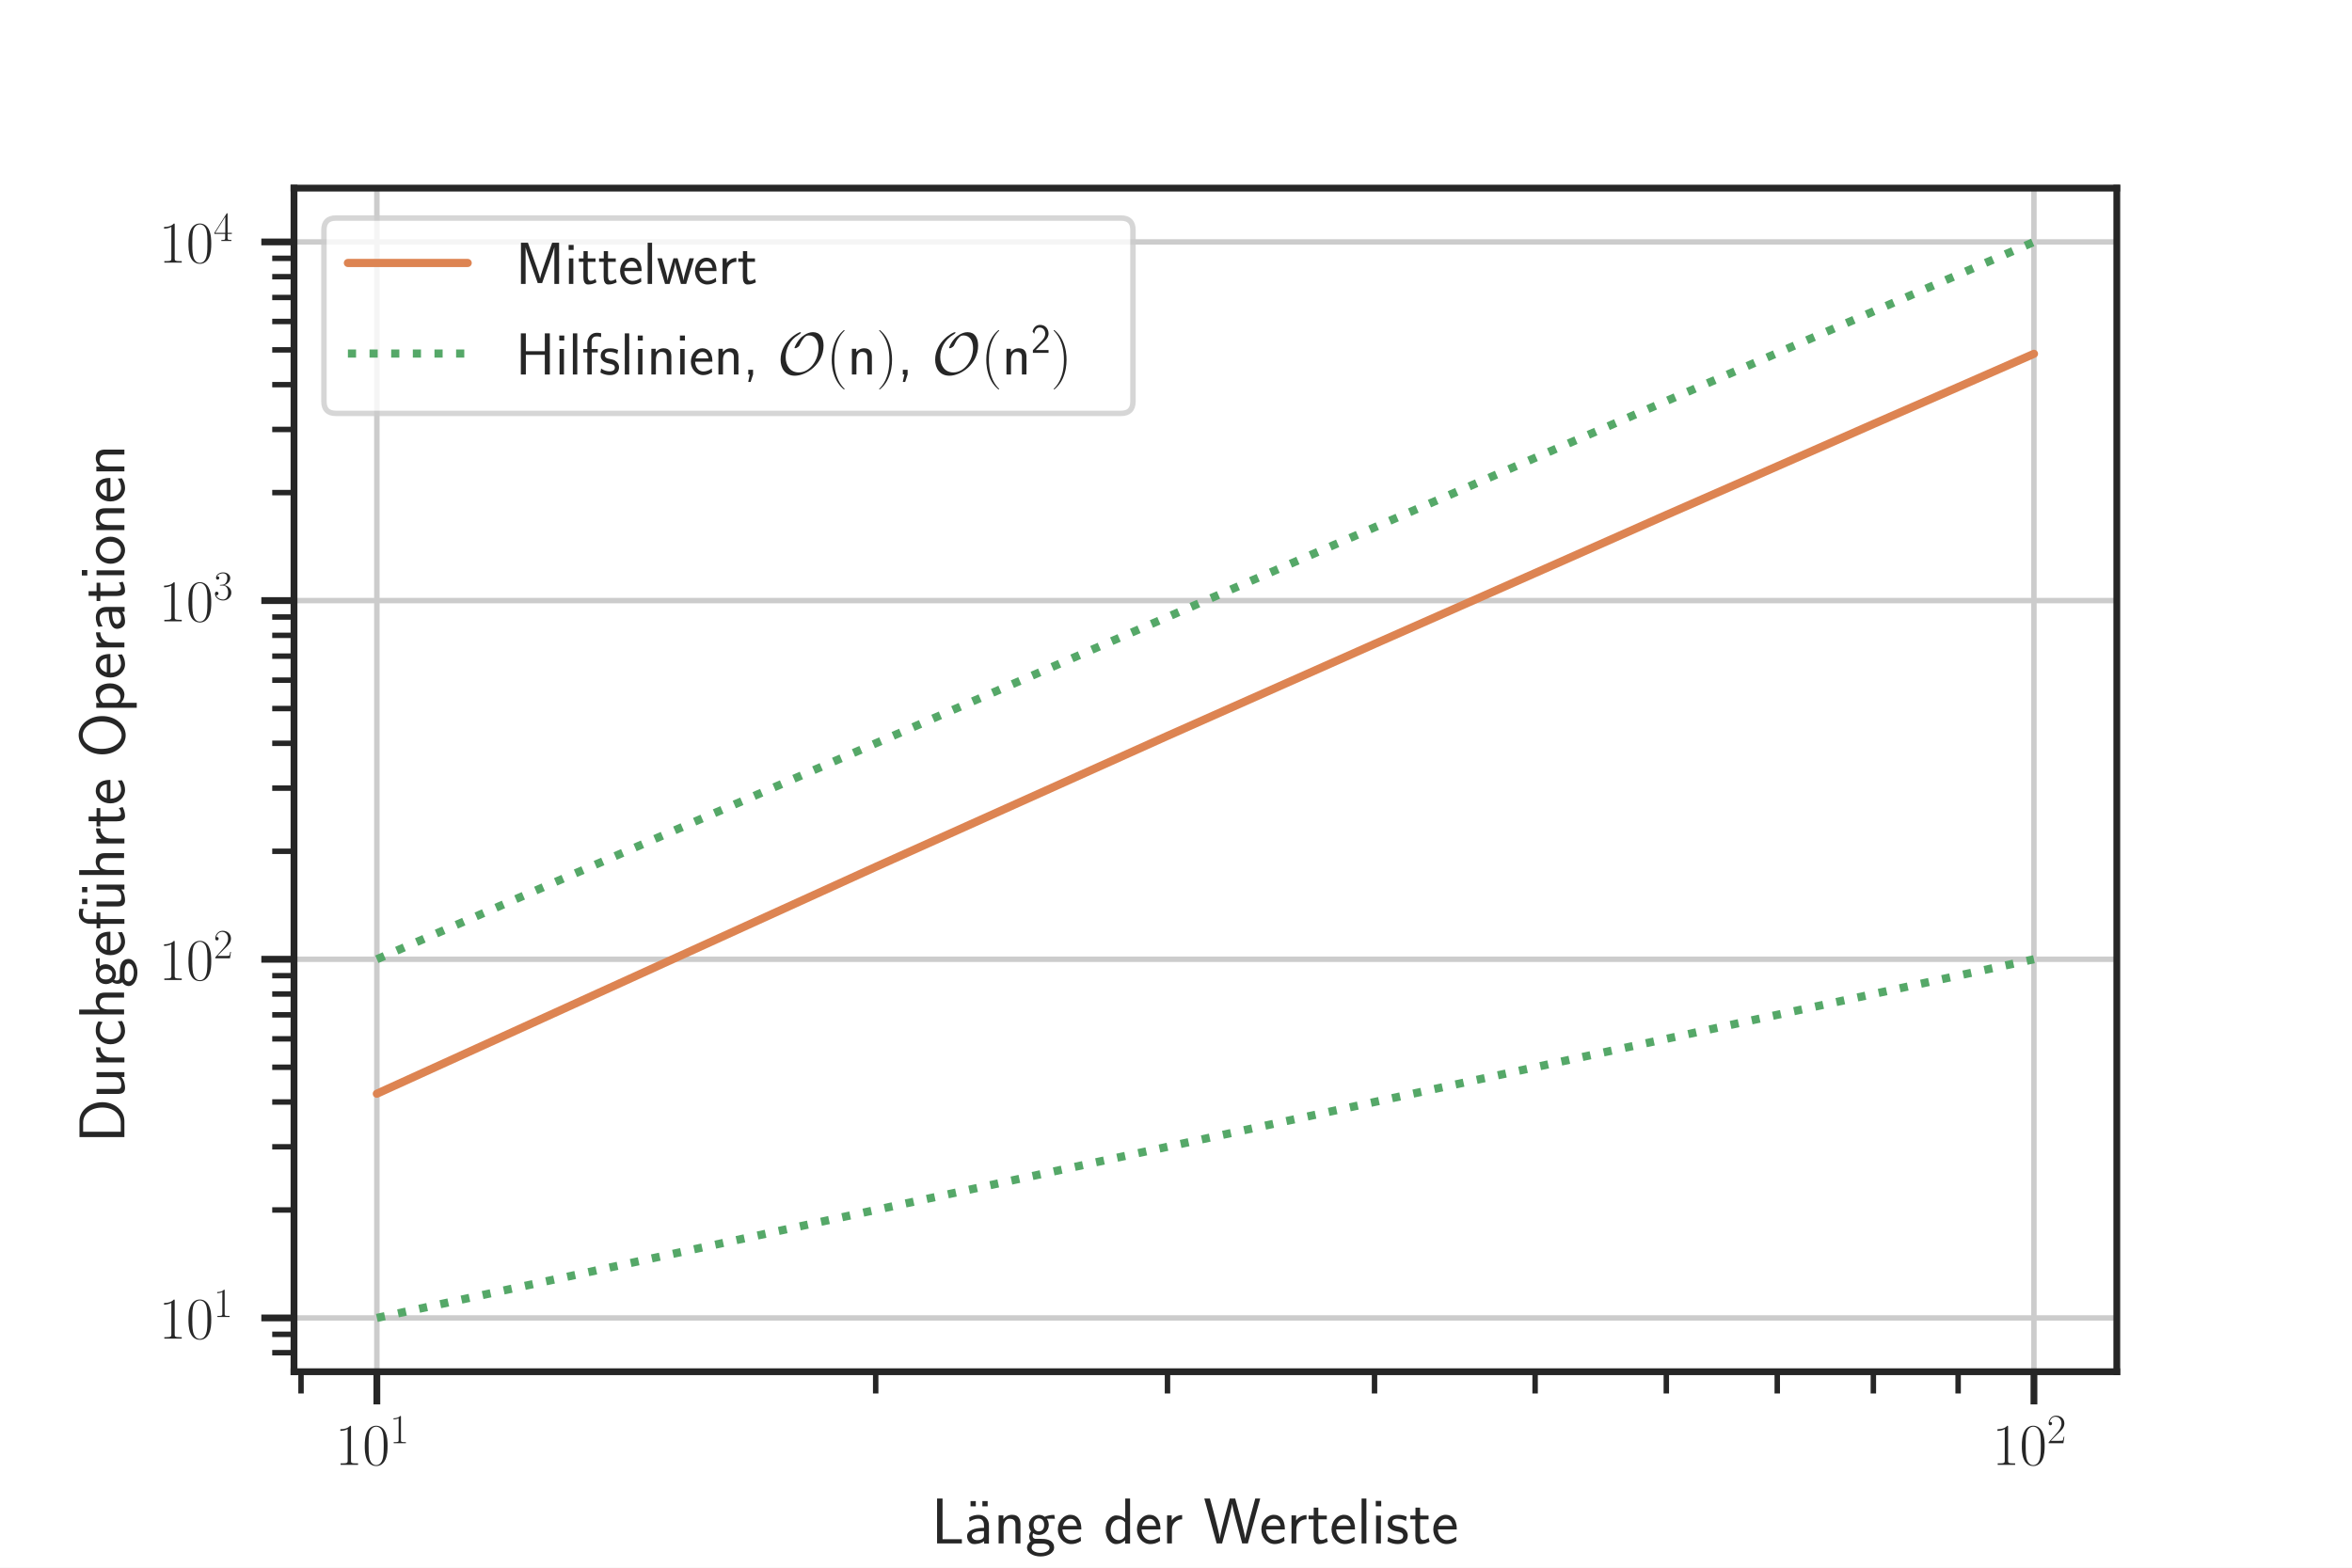
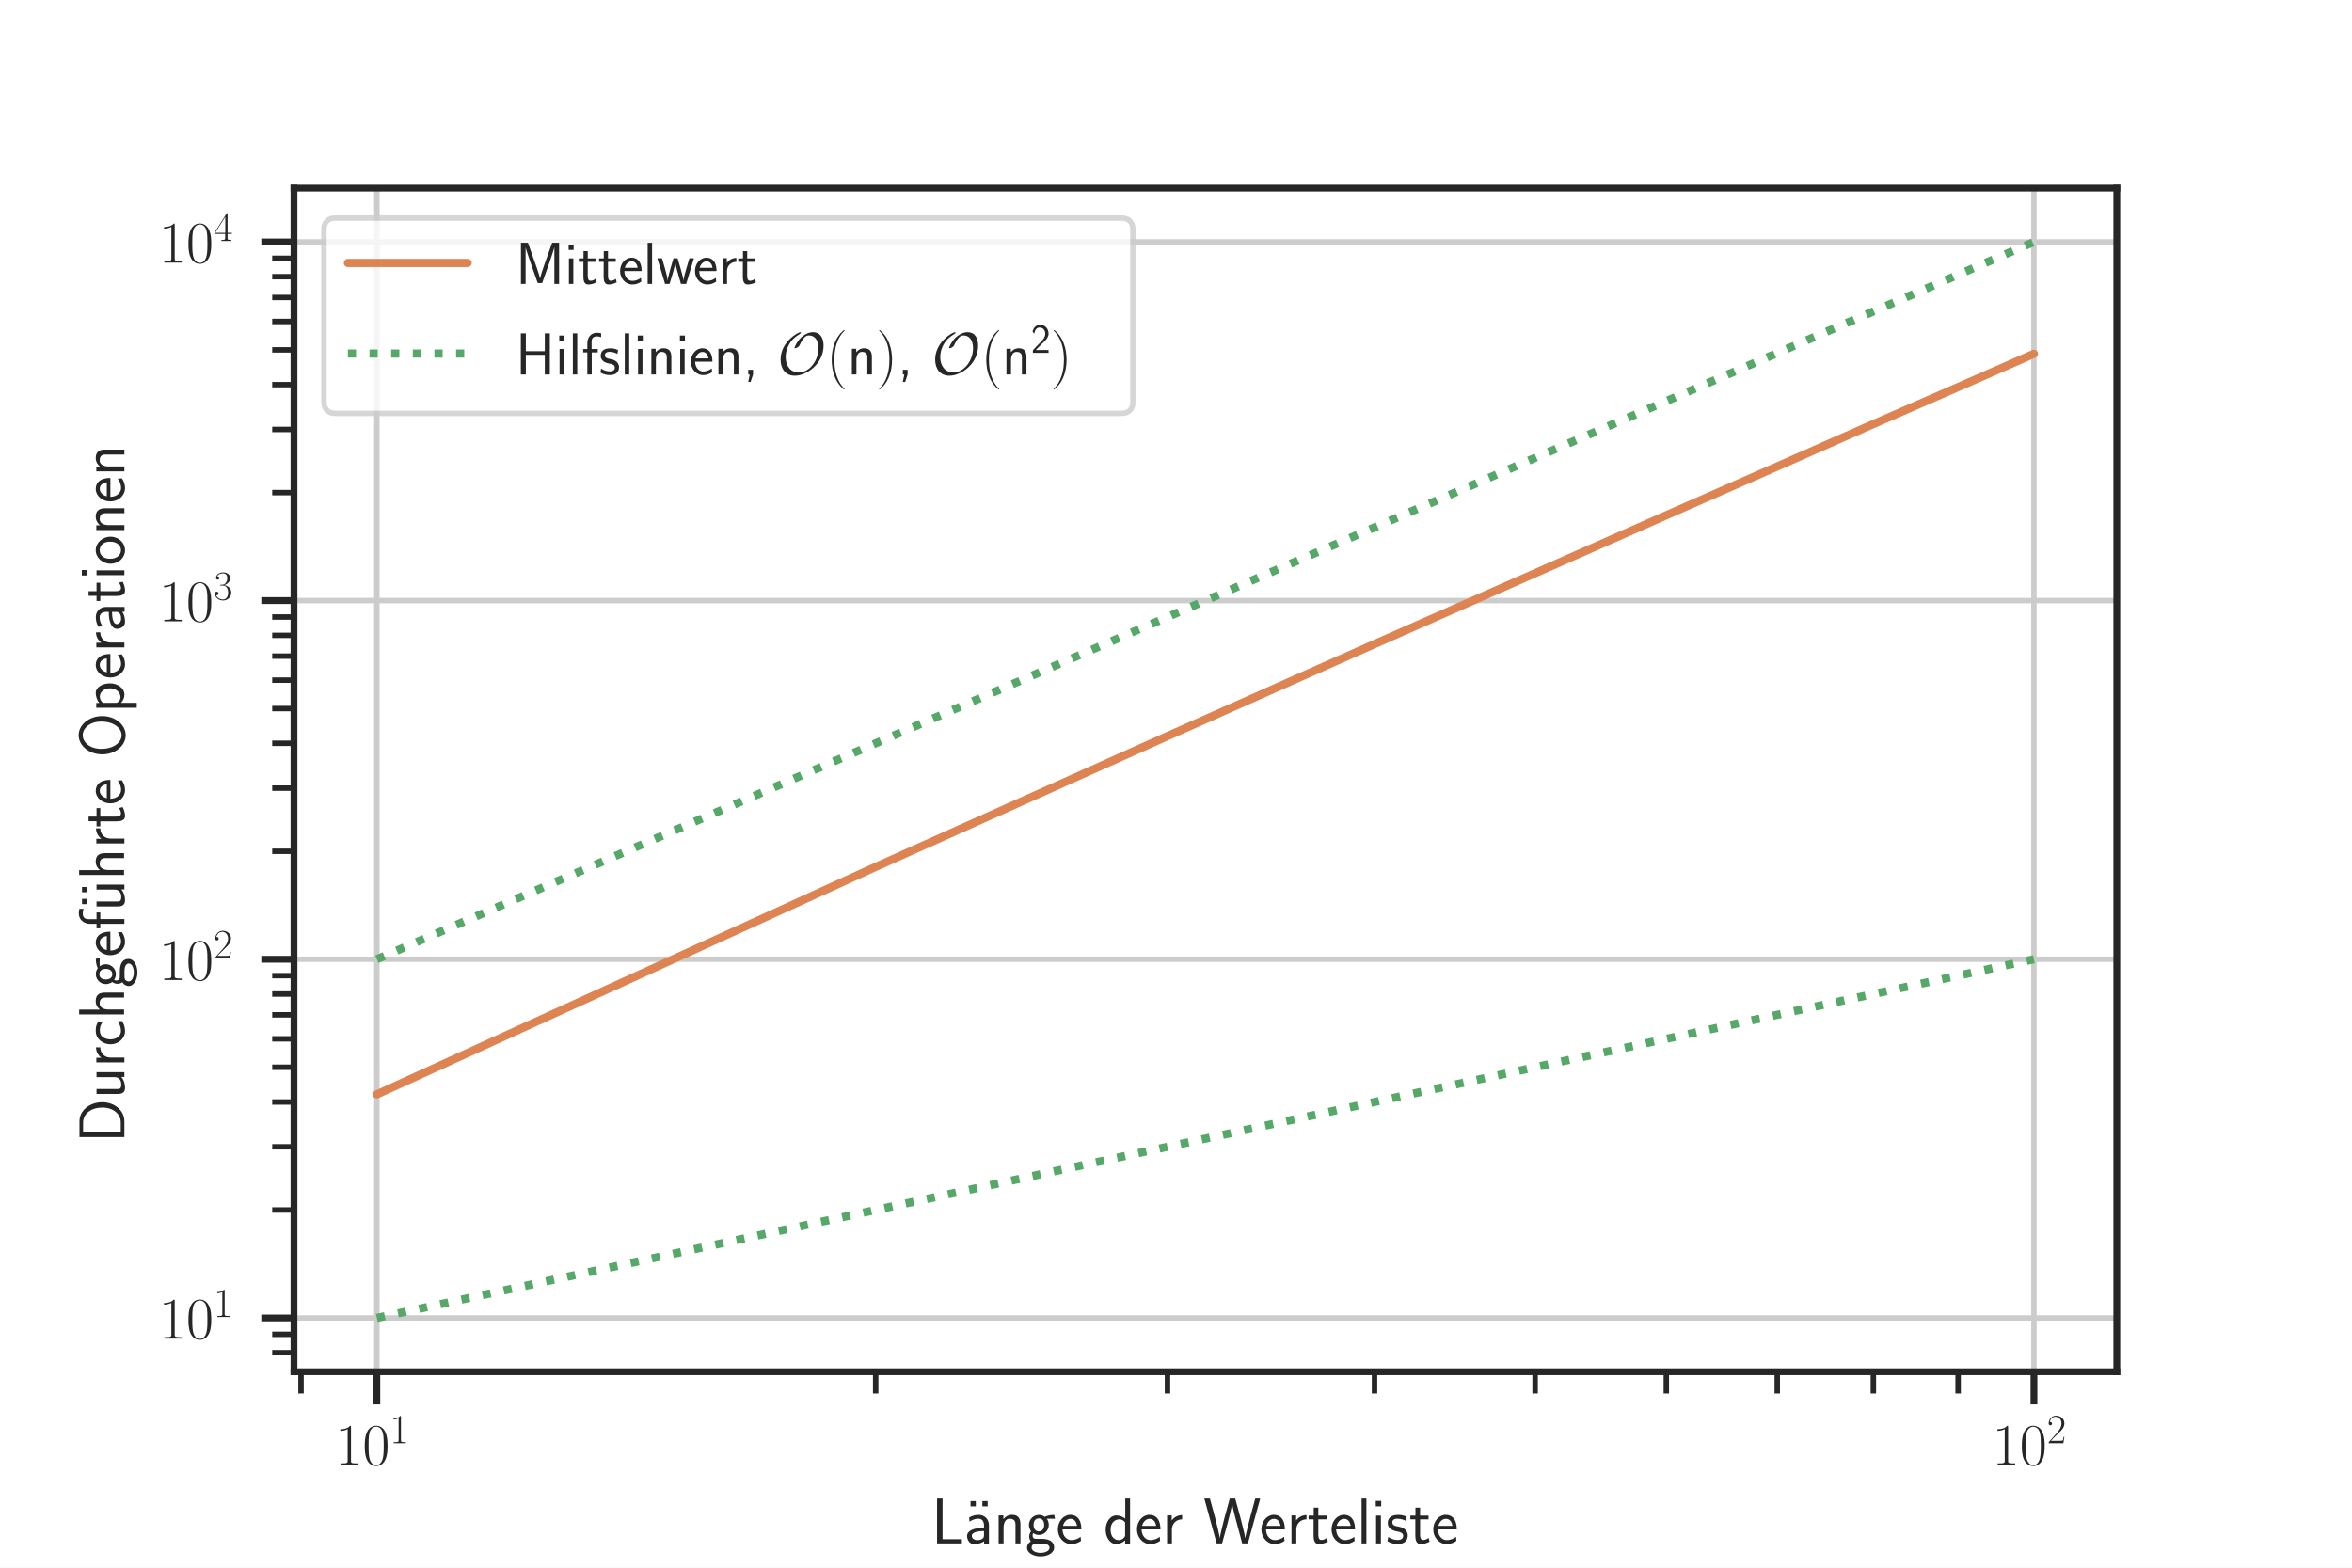
<svg xmlns="http://www.w3.org/2000/svg" xmlns:xlink="http://www.w3.org/1999/xlink" height="288pt" version="1.1" viewBox="0 0 432 288" width="432pt">
  <defs>
    <style type="text/css">*{stroke-linecap:butt;stroke-linejoin:round;}</style>
  </defs>
  <g id="figure_1">
    <g id="patch_1">
      <path d="M 0 288  L 432 288  L 432 0  L 0 0  z " style="fill:#ffffff;" />
    </g>
    <g id="axes_1">
      <g id="patch_2">
        <path d="M 54 252  L 388.8 252  L 388.8 34.56  L 54 34.56  z " style="fill:#ffffff;" />
      </g>
      <g id="matplotlib.axis_1">
        <g id="xtick_1">
          <g id="line2d_1">
-             <path clip-path="url(#p404656eab9)" d="M 69.218 252  L 69.218 34.56  " style="fill:none;stroke:#cccccc;stroke-linecap:round;" />
+             <path clip-path="url(#pcaba4e4095)" d="M 69.218 252  L 69.218 34.56  " style="fill:none;stroke:#cccccc;stroke-linecap:round;" />
          </g>
          <g id="line2d_2">
            <defs>
-               <path d="M 0 0  L 0 6  " id="me5c5879609" style="stroke:#262626;stroke-width:1.25;" />
-             </defs>
-             <g>
-               <use style="fill:#262626;stroke:#262626;stroke-width:1.25;" x="69.218" xlink:href="#me5c5879609" y="252" />
+               <path d="M 0 0  L 0 6  " id="m2d8536ed82" style="stroke:#262626;stroke-width:1.25;" />
+             </defs>
+             <g>
+               <use style="fill:#262626;stroke:#262626;stroke-width:1.25;" x="69.218" xlink:href="#m2d8536ed82" y="252" />
            </g>
          </g>
          <g id="text_1">
            <g style="fill:#262626;" transform="translate(61.55454 269.1103)scale(0.11 -0.11)">
              <defs>
                <path d="M 1702 4058  C 1702 4192 1696 4192 1606 4192  C 1357 3916 979 3827 621 3827  C 602 3827 570 3827 563 3808  C 557 3795 557 3782 557 3648  C 755 3648 1088 3686 1344 3839  L 1344 461  C 1344 236 1331 160 781 160  L 589 160  L 589 0  C 896 0 1216 0 1523 0  C 1830 0 2150 0 2458 0  L 2458 160  L 2266 160  C 1715 160 1702 230 1702 458  L 1702 4058  z " id="CMR17-31" transform="scale(0.015625)" />
                <path d="M 2688 2025  C 2688 2416 2682 3080 2413 3591  C 2176 4039 1798 4198 1466 4198  C 1158 4198 768 4058 525 3597  C 269 3118 243 2524 243 2025  C 243 1661 250 1106 448 619  C 723 -39 1216 -128 1466 -128  C 1760 -128 2208 -7 2470 600  C 2662 1042 2688 1559 2688 2025  z M 1466 -26  C 1056 -26 813 325 723 812  C 653 1188 653 1738 653 2096  C 653 2588 653 2997 736 3387  C 858 3929 1216 4096 1466 4096  C 1728 4096 2067 3923 2189 3400  C 2272 3036 2278 2607 2278 2096  C 2278 1680 2278 1169 2202 792  C 2067 95 1690 -26 1466 -26  z " id="CMR17-30" transform="scale(0.015625)" />
              </defs>
              <use transform="scale(0.996264)" xlink:href="#CMR17-31" />
              <use transform="translate(45.69048 0)scale(0.996264)" xlink:href="#CMR17-30" />
              <use transform="translate(91.38095 36.15364)scale(0.697382)" xlink:href="#CMR17-31" />
            </g>
          </g>
        </g>
        <g id="xtick_2">
          <g id="line2d_3">
-             <path clip-path="url(#p404656eab9)" d="M 373.582 252  L 373.582 34.56  " style="fill:none;stroke:#cccccc;stroke-linecap:round;" />
+             <path clip-path="url(#pcaba4e4095)" d="M 373.582 252  L 373.582 34.56  " style="fill:none;stroke:#cccccc;stroke-linecap:round;" />
          </g>
          <g id="line2d_4">
            <g>
-               <use style="fill:#262626;stroke:#262626;stroke-width:1.25;" x="373.582" xlink:href="#me5c5879609" y="252" />
+               <use style="fill:#262626;stroke:#262626;stroke-width:1.25;" x="373.582" xlink:href="#m2d8536ed82" y="252" />
            </g>
          </g>
          <g id="text_2">
            <g style="fill:#262626;" transform="translate(365.9182 269.1103)scale(0.11 -0.11)">
              <defs>
                <path d="M 2669 989  L 2554 989  C 2490 536 2438 459 2413 420  C 2381 369 1920 369 1830 369  L 602 369  C 832 619 1280 1072 1824 1597  C 2214 1967 2669 2402 2669 3035  C 2669 3790 2067 4224 1395 4224  C 691 4224 262 3604 262 3030  C 262 2780 448 2748 525 2748  C 589 2748 781 2787 781 3010  C 781 3207 614 3264 525 3264  C 486 3264 448 3258 422 3245  C 544 3790 915 4058 1306 4058  C 1862 4058 2227 3617 2227 3035  C 2227 2479 1901 2000 1536 1584  L 262 146  L 262 0  L 2515 0  L 2669 989  z " id="CMR17-32" transform="scale(0.015625)" />
              </defs>
              <use transform="scale(0.996264)" xlink:href="#CMR17-31" />
              <use transform="translate(45.69048 0)scale(0.996264)" xlink:href="#CMR17-30" />
              <use transform="translate(91.38095 36.15364)scale(0.697382)" xlink:href="#CMR17-32" />
            </g>
          </g>
        </g>
        <g id="xtick_3">
          <g id="line2d_5">
            <defs>
-               <path d="M 0 0  L 0 4  " id="mc3eb2dee3b" style="stroke:#262626;" />
-             </defs>
-             <g>
-               <use style="fill:#262626;stroke:#262626;" x="55.291" xlink:href="#mc3eb2dee3b" y="252" />
+               <path d="M 0 0  L 0 4  " id="me2f68162c4" style="stroke:#262626;" />
+             </defs>
+             <g>
+               <use style="fill:#262626;stroke:#262626;" x="55.291" xlink:href="#me2f68162c4" y="252" />
            </g>
          </g>
        </g>
        <g id="xtick_4">
          <g id="line2d_6">
            <g>
-               <use style="fill:#262626;stroke:#262626;" x="160.841" xlink:href="#mc3eb2dee3b" y="252" />
+               <use style="fill:#262626;stroke:#262626;" x="160.841" xlink:href="#me2f68162c4" y="252" />
            </g>
          </g>
        </g>
        <g id="xtick_5">
          <g id="line2d_7">
            <g>
-               <use style="fill:#262626;stroke:#262626;" x="214.437" xlink:href="#mc3eb2dee3b" y="252" />
+               <use style="fill:#262626;stroke:#262626;" x="214.437" xlink:href="#me2f68162c4" y="252" />
            </g>
          </g>
        </g>
        <g id="xtick_6">
          <g id="line2d_8">
            <g>
-               <use style="fill:#262626;stroke:#262626;" x="252.463" xlink:href="#mc3eb2dee3b" y="252" />
+               <use style="fill:#262626;stroke:#262626;" x="252.463" xlink:href="#me2f68162c4" y="252" />
            </g>
          </g>
        </g>
        <g id="xtick_7">
          <g id="line2d_9">
            <g>
-               <use style="fill:#262626;stroke:#262626;" x="281.959" xlink:href="#mc3eb2dee3b" y="252" />
+               <use style="fill:#262626;stroke:#262626;" x="281.959" xlink:href="#me2f68162c4" y="252" />
            </g>
          </g>
        </g>
        <g id="xtick_8">
          <g id="line2d_10">
            <g>
-               <use style="fill:#262626;stroke:#262626;" x="306.059" xlink:href="#mc3eb2dee3b" y="252" />
+               <use style="fill:#262626;stroke:#262626;" x="306.059" xlink:href="#me2f68162c4" y="252" />
            </g>
          </g>
        </g>
        <g id="xtick_9">
          <g id="line2d_11">
            <g>
-               <use style="fill:#262626;stroke:#262626;" x="326.435" xlink:href="#mc3eb2dee3b" y="252" />
+               <use style="fill:#262626;stroke:#262626;" x="326.435" xlink:href="#me2f68162c4" y="252" />
            </g>
          </g>
        </g>
        <g id="xtick_10">
          <g id="line2d_12">
            <g>
-               <use style="fill:#262626;stroke:#262626;" x="344.086" xlink:href="#mc3eb2dee3b" y="252" />
+               <use style="fill:#262626;stroke:#262626;" x="344.086" xlink:href="#me2f68162c4" y="252" />
            </g>
          </g>
        </g>
        <g id="xtick_11">
          <g id="line2d_13">
            <g>
-               <use style="fill:#262626;stroke:#262626;" x="359.655" xlink:href="#mc3eb2dee3b" y="252" />
+               <use style="fill:#262626;stroke:#262626;" x="359.655" xlink:href="#me2f68162c4" y="252" />
            </g>
          </g>
        </g>
        <g id="text_3">
          <g style="fill:#262626;" transform="translate(171.063 283.5434)scale(0.12 -0.12)">
            <defs>
              <path d="M 1670 414  C 1594 414 1517 414 1440 414  L 1101 414  L 1101 4416  L 563 4416  L 563 0  L 3002 0  L 3002 414  L 1670 414  z " id="CMSS17-4c" transform="scale(0.015625)" />
              <path d="M 1178 4164  L 659 4164  L 659 3648  L 1178 3648  L 1178 4164  z M 2342 4164  L 1824 4164  L 1824 3648  L 2342 3648  L 2342 4164  z " id="CMSS17-7f" transform="scale(0.015625)" />
              <path d="M 2406 1791  C 2406 2392 1978 2808 1402 2808  C 1120 2808 813 2757 461 2553  L 499 2135  C 659 2248 934 2432 1395 2432  C 1722 2432 1920 2180 1920 1782  L 1920 1536  C 896 1536 256 1238 256 726  C 256 461 416 -64 947 -64  C 1043 -64 1562 -64 1933 217  L 1933 -19  L 2406 -19  L 2406 1791  z M 1920 816  C 1920 701 1920 548 1728 434  C 1562 325 1350 325 1261 325  C 941 325 723 511 723 744  C 723 1211 1722 1211 1920 1211  L 1920 816  z " id="CMSS17-61" transform="scale(0.015625)" />
              <path d="M 2618 1877  C 2618 2283 2522 2816 1798 2816  C 1389 2816 1120 2606 941 2389  L 941 2758  L 474 2758  L 474 0  L 960 0  L 960 1559  C 960 1964 1114 2428 1549 2428  C 2112 2428 2131 2048 2131 1829  L 2131 0  L 2618 0  L 2618 1877  z " id="CMSS17-6e" transform="scale(0.015625)" />
              <path d="M 2848 2808  C 2483 2808 2170 2738 1914 2617  C 1702 2777 1485 2808 1338 2808  C 781 2808 358 2349 358 1814  C 358 1468 550 1207 563 1195  C 448 1035 384 863 384 672  C 384 448 474 289 544 200  C 211 -3 166 -314 166 -435  C 166 -898 749 -1280 1498 -1280  C 2253 -1280 2835 -898 2835 -428  C 2835 448 1856 448 1587 448  L 1069 448  C 973 448 717 448 717 791  C 717 921 774 1004 781 1010  C 877 940 1075 832 1338 832  C 1869 832 2310 1278 2310 1827  C 2310 2132 2170 2355 2112 2432  L 2131 2432  C 2150 2432 2419 2432 2515 2432  C 2720 2432 2739 2429 2918 2419  L 2848 2808  z M 1338 1182  C 1120 1182 813 1315 813 1823  C 813 2375 1165 2464 1331 2464  C 1549 2464 1856 2331 1856 1823  C 1856 1271 1504 1182 1338 1182  z M 1581 -10  C 1734 -10 2381 -10 2381 -442  C 2381 -714 1984 -929 1504 -929  C 1018 -929 621 -720 621 -435  C 621 -403 621 -10 1062 -10  L 1581 -10  z " id="CMSS17-67" transform="scale(0.015625)" />
              <path d="M 2502 1377  C 2502 1590 2490 2003 2285 2345  C 2061 2713 1696 2816 1421 2816  C 755 2816 192 2188 192 1375  C 192 582 774 -64 1510 -64  C 1798 -64 2150 19 2470 248  C 2470 274 2458 414 2451 420  C 2451 433 2432 630 2432 656  C 2125 407 1773 325 1517 325  C 1107 325 666 667 646 1377  L 2502 1377  z M 698 1728  C 781 2084 1062 2421 1421 2421  C 1517 2421 1965 2421 2080 1728  L 698 1728  z " id="CMSS17-65" transform="scale(0.015625)" />
              <path d="M 2611 4416  L 2138 4416  L 2138 2438  C 1939 2603 1613 2756 1254 2756  C 672 2756 211 2131 211 1347  C 211 562 666 -64 1235 -64  C 1677 -64 1971 172 2125 306  L 2125 -13  L 2611 -13  L 2611 4416  z M 2125 836  C 2125 747 2125 653 1926 482  C 1798 375 1645 325 1498 325  C 1152 325 698 576 698 1340  C 698 2134 1210 2368 1562 2368  C 1798 2368 1990 2254 2125 2065  L 2125 836  z " id="CMSS17-64" transform="scale(0.015625)" />
              <path d="M 954 1363  C 954 1965 1395 2368 1958 2368  L 1958 2789  C 1549 2789 1165 2585 934 2253  L 934 2758  L 480 2758  L 480 0  L 954 0  L 954 1363  z " id="CMSS17-72" transform="scale(0.015625)" />
              <path d="M 5581 4416  L 5094 4416  L 4557 2437  C 4474 2118 4397 1801 4320 1482  C 4205 1011 4122 681 4109 515  L 4102 515  C 4090 687 4006 1049 3904 1457  C 3827 1795 3744 2131 3654 2462  L 3123 4416  L 2586 4416  L 2080 2562  L 1824 1549  C 1632 747 1626 632 1613 505  L 1606 505  C 1606 543 1581 753 1402 1498  C 1312 1868 1222 2244 1126 2601  L 634 4416  L 83 4416  L 1299 0  L 1830 0  L 2336 1839  L 2592 2851  C 2765 3564 2803 3742 2816 3901  L 2822 3901  C 2822 3876 2880 3474 3130 2545  L 3808 0  L 4365 0  L 5581 4416  z " id="CMSS17-57" transform="scale(0.015625)" />
              <path d="M 1069 2368  L 1901 2368  L 1901 2737  L 1069 2737  L 1069 3520  L 614 3520  L 614 2737  L 109 2737  L 109 2368  L 602 2368  L 602 749  C 602 384 685 -64 1107 -64  C 1427 -64 1722 25 2003 172  L 1901 548  C 1747 414 1562 337 1363 337  C 1082 337 1069 696 1069 856  L 1069 2368  z " id="CMSS17-74" transform="scale(0.015625)" />
              <path d="M 947 4416  L 474 4416  L 474 0  L 947 0  L 947 4416  z " id="CMSS17-6c" transform="scale(0.015625)" />
              <path d="M 979 4183  L 442 4183  L 442 3648  L 979 3648  L 979 4183  z M 947 2739  L 474 2739  L 474 0  L 947 0  L 947 2739  z " id="CMSS17-69" transform="scale(0.015625)" />
              <path d="M 2061 2627  C 1683 2807 1389 2807 1197 2807  C 742 2807 198 2648 198 2003  C 198 1359 902 1218 1094 1179  C 1389 1122 1715 1058 1715 740  C 1715 337 1254 337 1171 337  C 915 337 563 407 243 638  L 166 210  C 531 0 883 -64 1178 -64  C 1965 -64 2163 416 2163 781  C 2163 1094 1984 1305 1862 1401  C 1651 1568 1574 1587 1050 1696  C 960 1709 646 1779 646 2066  C 646 2432 1050 2432 1139 2432  C 1555 2432 1811 2303 1984 2208  L 2061 2627  z " id="CMSS17-73" transform="scale(0.015625)" />
            </defs>
            <use transform="scale(0.996264)" xlink:href="#CMSS17-4c" />
            <use transform="translate(49.72625 0)scale(0.996264)" xlink:href="#CMSS17-7f" />
            <use transform="translate(50.68711 0)scale(0.996264)" xlink:href="#CMSS17-61" />
            <use transform="translate(95.60903 0)scale(0.996264)" xlink:href="#CMSS17-6e" />
            <use transform="translate(143.814 0)scale(0.996264)" xlink:href="#CMSS17-67" />
            <use transform="translate(190.6576 0)scale(0.996264)" xlink:href="#CMSS17-65" />
            <use transform="translate(263.5255 0)scale(0.996264)" xlink:href="#CMSS17-64" />
            <use transform="translate(311.7305 0)scale(0.996264)" xlink:href="#CMSS17-65" />
            <use transform="translate(353.3693 0)scale(0.996264)" xlink:href="#CMSS17-72" />
            <use transform="translate(416.5082 0)scale(0.996264)" xlink:href="#CMSS17-57" />
            <use transform="translate(502.1479 0)scale(0.996264)" xlink:href="#CMSS17-65" />
            <use transform="translate(543.7867 0)scale(0.996264)" xlink:href="#CMSS17-72" />
            <use transform="translate(575.6965 0)scale(0.996264)" xlink:href="#CMSS17-74" />
            <use transform="translate(609.5281 0)scale(0.996264)" xlink:href="#CMSS17-65" />
            <use transform="translate(651.1669 0)scale(0.996264)" xlink:href="#CMSS17-6c" />
            <use transform="translate(673.3476 0)scale(0.996264)" xlink:href="#CMSS17-69" />
            <use transform="translate(695.5283 0)scale(0.996264)" xlink:href="#CMSS17-73" />
            <use transform="translate(731.4419 0)scale(0.996264)" xlink:href="#CMSS17-74" />
            <use transform="translate(765.2734 0)scale(0.996264)" xlink:href="#CMSS17-65" />
          </g>
        </g>
      </g>
      <g id="matplotlib.axis_2">
        <g id="ytick_1">
          <g id="line2d_14">
-             <path clip-path="url(#p404656eab9)" d="M 54 242.116  L 388.8 242.116  " style="fill:none;stroke:#cccccc;stroke-linecap:round;" />
+             <path clip-path="url(#pcaba4e4095)" d="M 54 242.116  L 388.8 242.116  " style="fill:none;stroke:#cccccc;stroke-linecap:round;" />
          </g>
          <g id="line2d_15">
            <defs>
-               <path d="M 0 0  L -6 0  " id="mf2b3f7e858" style="stroke:#262626;stroke-width:1.25;" />
-             </defs>
-             <g>
-               <use style="fill:#262626;stroke:#262626;stroke-width:1.25;" x="54" xlink:href="#mf2b3f7e858" y="242.116" />
+               <path d="M 0 0  L -6 0  " id="mcadfb9bba8" style="stroke:#262626;stroke-width:1.25;" />
+             </defs>
+             <g>
+               <use style="fill:#262626;stroke:#262626;stroke-width:1.25;" x="54" xlink:href="#mcadfb9bba8" y="242.116" />
            </g>
          </g>
          <g id="text_4">
            <g style="fill:#262626;" transform="translate(29.17273 245.9215)scale(0.11 -0.11)">
              <use transform="scale(0.996264)" xlink:href="#CMR17-31" />
              <use transform="translate(45.69048 0)scale(0.996264)" xlink:href="#CMR17-30" />
              <use transform="translate(91.38095 36.15364)scale(0.697382)" xlink:href="#CMR17-31" />
            </g>
          </g>
        </g>
        <g id="ytick_2">
          <g id="line2d_16">
-             <path clip-path="url(#p404656eab9)" d="M 54 176.225  L 388.8 176.225  " style="fill:none;stroke:#cccccc;stroke-linecap:round;" />
+             <path clip-path="url(#pcaba4e4095)" d="M 54 176.225  L 388.8 176.225  " style="fill:none;stroke:#cccccc;stroke-linecap:round;" />
          </g>
          <g id="line2d_17">
            <g>
-               <use style="fill:#262626;stroke:#262626;stroke-width:1.25;" x="54" xlink:href="#mf2b3f7e858" y="176.225" />
+               <use style="fill:#262626;stroke:#262626;stroke-width:1.25;" x="54" xlink:href="#mcadfb9bba8" y="176.225" />
            </g>
          </g>
          <g id="text_5">
            <g style="fill:#262626;" transform="translate(29.17273 180.0306)scale(0.11 -0.11)">
              <use transform="scale(0.996264)" xlink:href="#CMR17-31" />
              <use transform="translate(45.69048 0)scale(0.996264)" xlink:href="#CMR17-30" />
              <use transform="translate(91.38095 36.15364)scale(0.697382)" xlink:href="#CMR17-32" />
            </g>
          </g>
        </g>
        <g id="ytick_3">
          <g id="line2d_18">
-             <path clip-path="url(#p404656eab9)" d="M 54 110.335  L 388.8 110.335  " style="fill:none;stroke:#cccccc;stroke-linecap:round;" />
+             <path clip-path="url(#pcaba4e4095)" d="M 54 110.335  L 388.8 110.335  " style="fill:none;stroke:#cccccc;stroke-linecap:round;" />
          </g>
          <g id="line2d_19">
            <g>
-               <use style="fill:#262626;stroke:#262626;stroke-width:1.25;" x="54" xlink:href="#mf2b3f7e858" y="110.335" />
+               <use style="fill:#262626;stroke:#262626;stroke-width:1.25;" x="54" xlink:href="#mcadfb9bba8" y="110.335" />
            </g>
          </g>
          <g id="text_6">
            <g style="fill:#262626;" transform="translate(29.17273 114.1397)scale(0.11 -0.11)">
              <defs>
                <path d="M 1414 2157  C 1984 2157 2234 1662 2234 1090  C 2234 320 1824 25 1453 25  C 1114 25 563 194 390 693  C 422 680 454 680 486 680  C 640 680 755 782 755 948  C 755 1133 614 1216 486 1216  C 378 1216 211 1165 211 926  C 211 335 787 -128 1466 -128  C 2176 -128 2720 430 2720 1085  C 2720 1707 2208 2157 1600 2227  C 2086 2328 2554 2756 2554 3329  C 2554 3820 2048 4179 1472 4179  C 890 4179 378 3829 378 3329  C 378 3110 544 3072 627 3072  C 762 3072 877 3155 877 3321  C 877 3486 762 3569 627 3569  C 602 3569 570 3569 544 3557  C 730 3959 1235 4032 1459 4032  C 1683 4032 2106 3925 2106 3320  C 2106 3143 2080 2828 1862 2550  C 1670 2304 1453 2304 1242 2284  C 1210 2284 1062 2269 1037 2269  C 992 2263 966 2257 966 2208  C 966 2163 973 2157 1101 2157  L 1414 2157  z " id="CMR17-33" transform="scale(0.015625)" />
              </defs>
              <use transform="scale(0.996264)" xlink:href="#CMR17-31" />
              <use transform="translate(45.69048 0)scale(0.996264)" xlink:href="#CMR17-30" />
              <use transform="translate(91.38095 36.15364)scale(0.697382)" xlink:href="#CMR17-33" />
            </g>
          </g>
        </g>
        <g id="ytick_4">
          <g id="line2d_20">
-             <path clip-path="url(#p404656eab9)" d="M 54 44.444  L 388.8 44.444  " style="fill:none;stroke:#cccccc;stroke-linecap:round;" />
+             <path clip-path="url(#pcaba4e4095)" d="M 54 44.444  L 388.8 44.444  " style="fill:none;stroke:#cccccc;stroke-linecap:round;" />
          </g>
          <g id="line2d_21">
            <g>
-               <use style="fill:#262626;stroke:#262626;stroke-width:1.25;" x="54" xlink:href="#mf2b3f7e858" y="44.444" />
+               <use style="fill:#262626;stroke:#262626;stroke-width:1.25;" x="54" xlink:href="#mcadfb9bba8" y="44.444" />
            </g>
          </g>
          <g id="text_7">
            <g style="fill:#262626;" transform="translate(29.17273 48.24881)scale(0.11 -0.11)">
              <defs>
                <path d="M 2150 4122  C 2150 4256 2144 4256 2029 4256  L 128 1254  L 128 1088  L 1779 1088  L 1779 457  C 1779 224 1766 160 1318 160  L 1197 160  L 1197 0  C 1402 0 1747 0 1965 0  C 2182 0 2528 0 2733 0  L 2733 160  L 2611 160  C 2163 160 2150 224 2150 457  L 2150 1088  L 2803 1088  L 2803 1254  L 2150 1254  L 2150 4122  z M 1798 3703  L 1798 1254  L 256 1254  L 1798 3703  z " id="CMR17-34" transform="scale(0.015625)" />
              </defs>
              <use transform="scale(0.996264)" xlink:href="#CMR17-31" />
              <use transform="translate(45.69048 0)scale(0.996264)" xlink:href="#CMR17-30" />
              <use transform="translate(91.38095 36.15364)scale(0.697382)" xlink:href="#CMR17-34" />
            </g>
          </g>
        </g>
        <g id="ytick_5">
          <g id="line2d_22">
            <defs>
-               <path d="M 0 0  L -4 0  " id="m7de67908ed" style="stroke:#262626;" />
-             </defs>
-             <g>
-               <use style="fill:#262626;stroke:#262626;" x="54" xlink:href="#m7de67908ed" y="248.502" />
+               <path d="M 0 0  L -4 0  " id="m7a5f11656f" style="stroke:#262626;" />
+             </defs>
+             <g>
+               <use style="fill:#262626;stroke:#262626;" x="54" xlink:href="#m7a5f11656f" y="248.502" />
            </g>
          </g>
        </g>
        <g id="ytick_6">
          <g id="line2d_23">
            <g>
-               <use style="fill:#262626;stroke:#262626;" x="54" xlink:href="#m7de67908ed" y="245.131" />
+               <use style="fill:#262626;stroke:#262626;" x="54" xlink:href="#m7a5f11656f" y="245.131" />
            </g>
          </g>
        </g>
        <g id="ytick_7">
          <g id="line2d_24">
            <g>
-               <use style="fill:#262626;stroke:#262626;" x="54" xlink:href="#m7de67908ed" y="222.281" />
+               <use style="fill:#262626;stroke:#262626;" x="54" xlink:href="#m7a5f11656f" y="222.281" />
            </g>
          </g>
        </g>
        <g id="ytick_8">
          <g id="line2d_25">
            <g>
-               <use style="fill:#262626;stroke:#262626;" x="54" xlink:href="#m7de67908ed" y="210.678" />
+               <use style="fill:#262626;stroke:#262626;" x="54" xlink:href="#m7a5f11656f" y="210.678" />
            </g>
          </g>
        </g>
        <g id="ytick_9">
          <g id="line2d_26">
            <g>
-               <use style="fill:#262626;stroke:#262626;" x="54" xlink:href="#m7de67908ed" y="202.446" />
+               <use style="fill:#262626;stroke:#262626;" x="54" xlink:href="#m7a5f11656f" y="202.446" />
            </g>
          </g>
        </g>
        <g id="ytick_10">
          <g id="line2d_27">
            <g>
-               <use style="fill:#262626;stroke:#262626;" x="54" xlink:href="#m7de67908ed" y="196.061" />
+               <use style="fill:#262626;stroke:#262626;" x="54" xlink:href="#m7a5f11656f" y="196.061" />
            </g>
          </g>
        </g>
        <g id="ytick_11">
          <g id="line2d_28">
            <g>
-               <use style="fill:#262626;stroke:#262626;" x="54" xlink:href="#m7de67908ed" y="190.843" />
+               <use style="fill:#262626;stroke:#262626;" x="54" xlink:href="#m7a5f11656f" y="190.843" />
            </g>
          </g>
        </g>
        <g id="ytick_12">
          <g id="line2d_29">
            <g>
-               <use style="fill:#262626;stroke:#262626;" x="54" xlink:href="#m7de67908ed" y="186.432" />
+               <use style="fill:#262626;stroke:#262626;" x="54" xlink:href="#m7a5f11656f" y="186.432" />
            </g>
          </g>
        </g>
        <g id="ytick_13">
          <g id="line2d_30">
            <g>
-               <use style="fill:#262626;stroke:#262626;" x="54" xlink:href="#m7de67908ed" y="182.611" />
+               <use style="fill:#262626;stroke:#262626;" x="54" xlink:href="#m7a5f11656f" y="182.611" />
            </g>
          </g>
        </g>
        <g id="ytick_14">
          <g id="line2d_31">
            <g>
-               <use style="fill:#262626;stroke:#262626;" x="54" xlink:href="#m7de67908ed" y="179.24" />
+               <use style="fill:#262626;stroke:#262626;" x="54" xlink:href="#m7a5f11656f" y="179.24" />
            </g>
          </g>
        </g>
        <g id="ytick_15">
          <g id="line2d_32">
            <g>
-               <use style="fill:#262626;stroke:#262626;" x="54" xlink:href="#m7de67908ed" y="156.39" />
+               <use style="fill:#262626;stroke:#262626;" x="54" xlink:href="#m7a5f11656f" y="156.39" />
            </g>
          </g>
        </g>
        <g id="ytick_16">
          <g id="line2d_33">
            <g>
-               <use style="fill:#262626;stroke:#262626;" x="54" xlink:href="#m7de67908ed" y="144.788" />
+               <use style="fill:#262626;stroke:#262626;" x="54" xlink:href="#m7a5f11656f" y="144.788" />
            </g>
          </g>
        </g>
        <g id="ytick_17">
          <g id="line2d_34">
            <g>
-               <use style="fill:#262626;stroke:#262626;" x="54" xlink:href="#m7de67908ed" y="136.555" />
+               <use style="fill:#262626;stroke:#262626;" x="54" xlink:href="#m7a5f11656f" y="136.555" />
            </g>
          </g>
        </g>
        <g id="ytick_18">
          <g id="line2d_35">
            <g>
-               <use style="fill:#262626;stroke:#262626;" x="54" xlink:href="#m7de67908ed" y="130.17" />
+               <use style="fill:#262626;stroke:#262626;" x="54" xlink:href="#m7a5f11656f" y="130.17" />
            </g>
          </g>
        </g>
        <g id="ytick_19">
          <g id="line2d_36">
            <g>
-               <use style="fill:#262626;stroke:#262626;" x="54" xlink:href="#m7de67908ed" y="124.952" />
+               <use style="fill:#262626;stroke:#262626;" x="54" xlink:href="#m7a5f11656f" y="124.952" />
            </g>
          </g>
        </g>
        <g id="ytick_20">
          <g id="line2d_37">
            <g>
-               <use style="fill:#262626;stroke:#262626;" x="54" xlink:href="#m7de67908ed" y="120.541" />
+               <use style="fill:#262626;stroke:#262626;" x="54" xlink:href="#m7a5f11656f" y="120.541" />
            </g>
          </g>
        </g>
        <g id="ytick_21">
          <g id="line2d_38">
            <g>
-               <use style="fill:#262626;stroke:#262626;" x="54" xlink:href="#m7de67908ed" y="116.72" />
+               <use style="fill:#262626;stroke:#262626;" x="54" xlink:href="#m7a5f11656f" y="116.72" />
            </g>
          </g>
        </g>
        <g id="ytick_22">
          <g id="line2d_39">
            <g>
-               <use style="fill:#262626;stroke:#262626;" x="54" xlink:href="#m7de67908ed" y="113.35" />
+               <use style="fill:#262626;stroke:#262626;" x="54" xlink:href="#m7a5f11656f" y="113.35" />
            </g>
          </g>
        </g>
        <g id="ytick_23">
          <g id="line2d_40">
            <g>
-               <use style="fill:#262626;stroke:#262626;" x="54" xlink:href="#m7de67908ed" y="90.499" />
+               <use style="fill:#262626;stroke:#262626;" x="54" xlink:href="#m7a5f11656f" y="90.499" />
            </g>
          </g>
        </g>
        <g id="ytick_24">
          <g id="line2d_41">
            <g>
-               <use style="fill:#262626;stroke:#262626;" x="54" xlink:href="#m7de67908ed" y="78.897" />
+               <use style="fill:#262626;stroke:#262626;" x="54" xlink:href="#m7a5f11656f" y="78.897" />
            </g>
          </g>
        </g>
        <g id="ytick_25">
          <g id="line2d_42">
            <g>
-               <use style="fill:#262626;stroke:#262626;" x="54" xlink:href="#m7de67908ed" y="70.664" />
+               <use style="fill:#262626;stroke:#262626;" x="54" xlink:href="#m7a5f11656f" y="70.664" />
            </g>
          </g>
        </g>
        <g id="ytick_26">
          <g id="line2d_43">
            <g>
-               <use style="fill:#262626;stroke:#262626;" x="54" xlink:href="#m7de67908ed" y="64.279" />
+               <use style="fill:#262626;stroke:#262626;" x="54" xlink:href="#m7a5f11656f" y="64.279" />
            </g>
          </g>
        </g>
        <g id="ytick_27">
          <g id="line2d_44">
            <g>
-               <use style="fill:#262626;stroke:#262626;" x="54" xlink:href="#m7de67908ed" y="59.061" />
+               <use style="fill:#262626;stroke:#262626;" x="54" xlink:href="#m7a5f11656f" y="59.061" />
            </g>
          </g>
        </g>
        <g id="ytick_28">
          <g id="line2d_45">
            <g>
-               <use style="fill:#262626;stroke:#262626;" x="54" xlink:href="#m7de67908ed" y="54.65" />
+               <use style="fill:#262626;stroke:#262626;" x="54" xlink:href="#m7a5f11656f" y="54.65" />
            </g>
          </g>
        </g>
        <g id="ytick_29">
          <g id="line2d_46">
            <g>
-               <use style="fill:#262626;stroke:#262626;" x="54" xlink:href="#m7de67908ed" y="50.829" />
+               <use style="fill:#262626;stroke:#262626;" x="54" xlink:href="#m7a5f11656f" y="50.829" />
            </g>
          </g>
        </g>
        <g id="ytick_30">
          <g id="line2d_47">
            <g>
-               <use style="fill:#262626;stroke:#262626;" x="54" xlink:href="#m7de67908ed" y="47.459" />
+               <use style="fill:#262626;stroke:#262626;" x="54" xlink:href="#m7a5f11656f" y="47.459" />
            </g>
          </g>
        </g>
        <g id="text_8">
          <g style="fill:#262626;" transform="translate(22.84813 209.9597)rotate(-90)scale(0.12 -0.12)">
            <defs>
              <path d="M 570 4416  L 570 0  L 2144 0  C 3194 0 4000 980 4000 2170  C 4000 3398 3194 4416 2144 4416  L 570 4416  z M 1094 357  L 1094 4059  L 2003 4059  C 2861 4059 3475 3277 3475 2170  C 3475 1107 2867 357 2003 357  L 1094 357  z " id="CMSS17-44" transform="scale(0.015625)" />
              <path d="M 2618 2739  L 2131 2739  L 2131 972  C 2131 498 1786 306 1421 306  C 998 306 960 447 960 709  L 960 2739  L 474 2739  L 474 678  C 474 179 646 -64 1088 -64  C 1306 -64 1798 -13 2144 306  L 2144 0  L 2618 0  L 2618 2739  z " id="CMSS17-75" transform="scale(0.015625)" />
              <path d="M 2464 2541  C 2464 2585 2170 2714 2093 2739  C 1882 2816 1613 2816 1542 2816  C 710 2816 211 2093 211 1363  C 211 595 768 -64 1517 -64  C 1946 -64 2253 76 2502 242  L 2464 664  C 2189 453 1869 337 1523 337  C 1024 337 698 774 698 1369  C 698 1831 909 2414 1549 2414  C 1901 2414 2099 2343 2394 2145  L 2464 2541  z " id="CMSS17-63" transform="scale(0.015625)" />
              <path d="M 2618 1891  C 2618 2292 2522 2820 1798 2820  C 1395 2820 1133 2623 947 2407  L 947 4448  L 474 4448  L 474 32  L 960 32  L 960 1573  C 960 1973 1114 2432 1549 2432  C 2112 2432 2131 2056 2131 1839  L 2131 32  L 2618 32  L 2618 1891  z " id="CMSS17-68" transform="scale(0.015625)" />
              <path d="M 1075 2368  L 1722 2368  L 1722 2737  L 1062 2737  L 1062 3559  C 1062 4014 1408 4092 1606 4092  C 1670 4092 1850 4092 2080 4009  L 2080 4429  C 1933 4461 1754 4480 1613 4480  C 1018 4480 602 3993 602 3359  L 602 2737  L 160 2737  L 160 2368  L 602 2368  L 602 0  L 1075 0  L 1075 2368  z " id="CMSS17-66" transform="scale(0.015625)" />
              <path d="M 4096 2178  C 4096 3503 3219 4497 2214 4497  C 1210 4497 333 3497 333 2178  C 333 847 1222 -128 2214 -128  C 3206 -128 4096 847 4096 2178  z M 2214 273  C 1510 273 870 1057 870 2261  C 870 3433 1549 4096 2214 4096  C 2880 4096 3558 3433 3558 2261  C 3558 1051 2912 273 2214 273  z " id="CMSS17-4f" transform="scale(0.015625)" />
              <path d="M 966 333  C 1178 129 1466 -5 1773 -5  C 2368 -5 2880 603 2880 1412  C 2880 2159 2496 2816 1946 2816  C 1626 2816 1242 2702 954 2472  L 954 2765  L 480 2765  L 480 -1216  L 966 -1216  L 966 333  z M 966 2100  C 1018 2176 1235 2415 1587 2415  C 2035 2415 2394 1960 2394 1412  C 2394 787 1958 384 1530 384  C 1402 384 1267 415 1139 523  C 966 674 966 768 966 857  L 966 2100  z " id="CMSS17-70" transform="scale(0.015625)" />
              <path d="M 2829 1356  C 2829 2176 2221 2816 1504 2816  C 768 2816 173 2157 173 1356  C 173 544 787 -64 1498 -64  C 2227 -64 2829 563 2829 1356  z M 1504 337  C 1050 337 659 709 659 1408  C 659 2151 1114 2427 1498 2427  C 1914 2427 2342 2126 2342 1408  C 2342 683 1926 337 1504 337  z " id="CMSS17-6f" transform="scale(0.015625)" />
            </defs>
            <use transform="scale(0.996264)" xlink:href="#CMSS17-44" />
            <use transform="translate(67.54284 0)scale(0.996264)" xlink:href="#CMSS17-75" />
            <use transform="translate(115.7478 0)scale(0.996264)" xlink:href="#CMSS17-72" />
            <use transform="translate(147.6576 0)scale(0.996264)" xlink:href="#CMSS17-63" />
            <use transform="translate(189.2964 0)scale(0.996264)" xlink:href="#CMSS17-68" />
            <use transform="translate(237.5013 0)scale(0.996264)" xlink:href="#CMSS17-67" />
            <use transform="translate(284.3449 0)scale(0.996264)" xlink:href="#CMSS17-65" />
            <use transform="translate(325.9838 0)scale(0.996264)" xlink:href="#CMSS17-66" />
            <use transform="translate(355.2911 0)scale(0.996264)" xlink:href="#CMSS17-7f" />
            <use transform="translate(354.6104 0)scale(0.996264)" xlink:href="#CMSS17-75" />
            <use transform="translate(402.8154 0)scale(0.996264)" xlink:href="#CMSS17-68" />
            <use transform="translate(451.0203 0)scale(0.996264)" xlink:href="#CMSS17-72" />
            <use transform="translate(482.9301 0)scale(0.996264)" xlink:href="#CMSS17-74" />
            <use transform="translate(516.7617 0)scale(0.996264)" xlink:href="#CMSS17-65" />
            <use transform="translate(589.6296 0)scale(0.996264)" xlink:href="#CMSS17-4f" />
            <use transform="translate(658.6538 0)scale(0.996264)" xlink:href="#CMSS17-70" />
            <use transform="translate(709.4612 0)scale(0.996264)" xlink:href="#CMSS17-65" />
            <use transform="translate(751.1 0)scale(0.996264)" xlink:href="#CMSS17-72" />
            <use transform="translate(783.0098 0)scale(0.996264)" xlink:href="#CMSS17-61" />
            <use transform="translate(827.9317 0)scale(0.996264)" xlink:href="#CMSS17-74" />
            <use transform="translate(861.7633 0)scale(0.996264)" xlink:href="#CMSS17-69" />
            <use transform="translate(883.944 0)scale(0.996264)" xlink:href="#CMSS17-6f" />
            <use transform="translate(930.7877 0)scale(0.996264)" xlink:href="#CMSS17-6e" />
            <use transform="translate(978.9926 0)scale(0.996264)" xlink:href="#CMSS17-65" />
            <use transform="translate(1020.631 0)scale(0.996264)" xlink:href="#CMSS17-6e" />
          </g>
        </g>
      </g>
      <g id="line2d_48">
-         <path clip-path="url(#p404656eab9)" d="M 69.218 200.928  L 160.841 159.261  L 214.437 135.189  L 252.463 118.309  L 281.959 105.281  L 306.059 94.6  L 326.435 85.667  L 344.086 77.899  L 359.655 71.111  L 373.582 65  " style="fill:none;stroke:#dd8452;stroke-linecap:round;stroke-width:1.5;" />
+         <path clip-path="url(#pcaba4e4095)" d="M 69.218 201.049  L 160.841 159.25  L 214.437 135.229  L 252.463 118.317  L 281.959 105.307  L 306.059 94.653  L 326.435 85.693  L 344.086 77.902  L 359.655 71.111  L 373.582 64.996  " style="fill:none;stroke:#dd8452;stroke-linecap:round;stroke-width:1.5;" />
      </g>
      <g id="line2d_49">
-         <path clip-path="url(#p404656eab9)" d="M 69.218 242.116  L 160.841 222.281  L 214.437 210.678  L 252.463 202.446  L 281.959 196.061  L 306.059 190.843  L 326.435 186.432  L 344.086 182.611  L 359.655 179.24  L 373.582 176.225  " style="fill:none;stroke:#55a868;stroke-dasharray:1.5,2.475;stroke-dashoffset:0;stroke-width:1.5;" />
+         <path clip-path="url(#pcaba4e4095)" d="M 69.218 242.116  L 160.841 222.281  L 214.437 210.678  L 252.463 202.446  L 281.959 196.061  L 306.059 190.843  L 326.435 186.432  L 344.086 182.611  L 359.655 179.24  L 373.582 176.225  " style="fill:none;stroke:#55a868;stroke-dasharray:1.5,2.475;stroke-dashoffset:0;stroke-width:1.5;" />
      </g>
      <g id="line2d_50">
-         <path clip-path="url(#p404656eab9)" d="M 69.218 176.225  L 160.841 136.555  L 214.437 113.35  L 252.463 96.885  L 281.959 84.114  L 306.059 73.679  L 326.435 64.857  L 344.086 57.215  L 359.655 50.474  L 373.582 44.444  " style="fill:none;stroke:#55a868;stroke-dasharray:1.5,2.475;stroke-dashoffset:0;stroke-width:1.5;" />
+         <path clip-path="url(#pcaba4e4095)" d="M 69.218 176.225  L 160.841 136.555  L 214.437 113.35  L 252.463 96.885  L 281.959 84.114  L 306.059 73.679  L 326.435 64.857  L 344.086 57.215  L 359.655 50.474  L 373.582 44.444  " style="fill:none;stroke:#55a868;stroke-dasharray:1.5,2.475;stroke-dashoffset:0;stroke-width:1.5;" />
      </g>
      <g id="patch_3">
        <path d="M 54 252  L 54 34.56  " style="fill:none;stroke:#262626;stroke-linecap:square;stroke-linejoin:miter;stroke-width:1.25;" />
      </g>
      <g id="patch_4">
        <path d="M 388.8 252  L 388.8 34.56  " style="fill:none;stroke:#262626;stroke-linecap:square;stroke-linejoin:miter;stroke-width:1.25;" />
      </g>
      <g id="patch_5">
        <path d="M 54 252  L 388.8 252  " style="fill:none;stroke:#262626;stroke-linecap:square;stroke-linejoin:miter;stroke-width:1.25;" />
      </g>
      <g id="patch_6">
        <path d="M 54 34.56  L 388.8 34.56  " style="fill:none;stroke:#262626;stroke-linecap:square;stroke-linejoin:miter;stroke-width:1.25;" />
      </g>
      <g id="legend_1">
        <g id="patch_7">
          <path d="M 61.7 75.942  L 205.894 75.942  Q 208.094 75.942 208.094 73.742  L 208.094 42.26  Q 208.094 40.06 205.894 40.06  L 61.7 40.06  Q 59.5 40.06 59.5 42.26  L 59.5 73.742  Q 59.5 75.942 61.7 75.942  z " style="fill:#ffffff;opacity:0.8;stroke:#cccccc;stroke-linejoin:miter;" />
        </g>
        <g id="line2d_51">
          <path d="M 63.9 48.31  L 85.9 48.31  " style="fill:none;stroke:#dd8452;stroke-linecap:round;stroke-width:1.5;" />
        </g>
        <g id="line2d_52" />
        <g id="text_9">
          <g style="fill:#262626;" transform="translate(94.7 52.16)scale(0.11 -0.11)">
            <defs>
              <path d="M 3194 2371  L 2886 1473  C 2835 1307 2662 791 2624 587  L 2618 587  C 2598 715 2560 849 2458 1174  C 2400 1365 2336 1562 2272 1741  L 1325 4416  L 576 4416  L 576 0  L 1075 0  L 1075 3900  L 1082 3900  C 1082 3894 1139 3613 1530 2499  L 2374 96  L 2848 96  L 3610 2231  C 3661 2378 3821 2843 3891 3066  C 3955 3257 4115 3728 4154 3913  L 4160 3913  L 4160 0  L 4666 0  L 4666 4416  L 3923 4416  L 3194 2371  z " id="CMSS17-4d" transform="scale(0.015625)" />
              <path d="M 4013 2752  L 3526 2752  L 3187 1601  C 3117 1358 2918 685 2893 371  L 2886 371  C 2874 564 2765 1024 2586 1633  L 2259 2752  L 1818 2752  L 1498 1658  C 1338 1101 1216 627 1203 371  L 1197 371  C 1171 749 909 1633 870 1773  L 582 2752  L 83 2752  L 915 0  L 1402 0  C 1734 1096 1990 1943 2010 2370  C 2022 2160 2131 1707 2195 1484  L 2618 0  L 3181 0  L 4013 2752  z " id="CMSS17-77" transform="scale(0.015625)" />
            </defs>
            <use transform="scale(0.996264)" xlink:href="#CMSS17-4d" />
            <use transform="translate(81.67603 0)scale(0.996264)" xlink:href="#CMSS17-69" />
            <use transform="translate(103.8568 0)scale(0.996264)" xlink:href="#CMSS17-74" />
            <use transform="translate(137.6883 0)scale(0.996264)" xlink:href="#CMSS17-74" />
            <use transform="translate(171.5199 0)scale(0.996264)" xlink:href="#CMSS17-65" />
            <use transform="translate(213.1587 0)scale(0.996264)" xlink:href="#CMSS17-6c" />
            <use transform="translate(235.3394 0)scale(0.996264)" xlink:href="#CMSS17-77" />
            <use transform="translate(296.5565 0)scale(0.996264)" xlink:href="#CMSS17-65" />
            <use transform="translate(338.1953 0)scale(0.996264)" xlink:href="#CMSS17-72" />
            <use transform="translate(370.1051 0)scale(0.996264)" xlink:href="#CMSS17-74" />
          </g>
        </g>
        <g id="line2d_53">
          <path d="M 63.9 64.952  L 85.9 64.952  " style="fill:none;stroke:#55a868;stroke-dasharray:1.5,2.475;stroke-dashoffset:0;stroke-width:1.5;" />
        </g>
        <g id="line2d_54" />
        <g id="text_10">
          <g style="fill:#262626;" transform="translate(94.7 68.80201)scale(0.11 -0.11)">
            <defs>
              <path d="M 3674 4416  L 3136 4416  L 3136 2501  L 1101 2501  L 1101 4416  L 563 4416  L 563 0  L 1101 0  L 1101 2112  L 3136 2112  L 3136 0  L 3674 0  L 3674 4416  z " id="CMSS17-48" transform="scale(0.015625)" />
              <path d="M 1088 6  L 1088 510  L 576 510  L 576 0  L 736 0  L 570 -800  L 826 -800  L 1088 6  z " id="CMSS17-2c" transform="scale(0.015625)" />
              <path d="M 4973 3111  C 4973 3928 4614 4544 3834 4544  C 3168 4544 2605 4004 2560 3966  C 2048 3458 1856 2879 1856 2867  C 1856 2828 1888 2822 1920 2822  C 2042 2822 2144 2886 2240 2957  C 2355 3040 2362 3060 2432 3208  C 2490 3337 2637 3651 2874 3922  C 3027 4096 3155 4192 3411 4192  C 4032 4192 4429 3678 4429 2835  C 4429 1523 3501 224 2317 224  C 1408 224 909 950 909 1870  C 909 2744 1357 3709 2291 4261  C 2355 4300 2547 4416 2547 4499  C 2547 4544 2496 4544 2483 4544  C 2259 4544 365 3522 365 1594  C 365 694 832 -128 1894 -128  C 3142 -128 4973 1132 4973 3111  z " id="CMSY10-4f" transform="scale(0.015625)" />
              <path d="M 1958 -1561  C 1958 -1555 1958 -1542 1939 -1523  C 1645 -1224 858 -407 858 1581  C 858 3569 1632 4379 1946 4697  C 1946 4704 1958 4717 1958 4736  C 1958 4755 1939 4768 1914 4768  C 1843 4768 1299 4296 986 3594  C 666 2887 576 2199 576 1588  C 576 1128 621 351 1005 -471  C 1312 -1135 1837 -1600 1914 -1600  C 1946 -1600 1958 -1587 1958 -1561  z " id="CMR17-28" transform="scale(0.015625)" />
              <path d="M 1683 1581  C 1683 2040 1638 2817 1254 3639  C 947 4303 422 4768 346 4768  C 326 4768 301 4761 301 4729  C 301 4717 307 4710 314 4697  C 621 4378 1402 3568 1402 1584  C 1402 -407 627 -1217 314 -1537  C 307 -1549 301 -1556 301 -1568  C 301 -1600 326 -1600 346 -1600  C 416 -1600 960 -1128 1274 -426  C 1594 281 1683 969 1683 1581  z " id="CMR17-29" transform="scale(0.015625)" />
              <path d="M 1651 1357  C 1830 1541 2099 1764 2285 1987  C 2464 2204 2701 2511 2701 2957  C 2701 3657 2227 4288 1421 4288  C 787 4288 422 3893 250 3274  L 499 2929  C 640 3510 838 3880 1338 3880  C 1888 3880 2195 3433 2195 2942  C 2195 2355 1747 1901 1408 1563  C 1030 1187 659 804 301 408  L 301 0  L 2701 0  L 2701 433  L 1613 433  C 1536 433 1459 433 1382 433  L 742 433  L 742 439  L 1651 1357  z " id="CMSS17-32" transform="scale(0.015625)" />
            </defs>
            <use transform="scale(0.996264)" xlink:href="#CMSS17-48" />
            <use transform="translate(66.06152 0)scale(0.996264)" xlink:href="#CMSS17-69" />
            <use transform="translate(88.24224 0)scale(0.996264)" xlink:href="#CMSS17-6c" />
            <use transform="translate(110.423 0)scale(0.996264)" xlink:href="#CMSS17-66" />
            <use transform="translate(139.0496 0)scale(0.996264)" xlink:href="#CMSS17-73" />
            <use transform="translate(174.9632 0)scale(0.996264)" xlink:href="#CMSS17-6c" />
            <use transform="translate(197.1439 0)scale(0.996264)" xlink:href="#CMSS17-69" />
            <use transform="translate(219.3246 0)scale(0.996264)" xlink:href="#CMSS17-6e" />
            <use transform="translate(267.5296 0)scale(0.996264)" xlink:href="#CMSS17-69" />
            <use transform="translate(289.7103 0)scale(0.996264)" xlink:href="#CMSS17-65" />
            <use transform="translate(331.3491 0)scale(0.996264)" xlink:href="#CMSS17-6e" />
            <use transform="translate(379.554 0)scale(0.996264)" xlink:href="#CMSS17-2c" />
            <use transform="translate(436.8074 0)scale(0.996264)" xlink:href="#CMSY10-4f" />
            <use transform="translate(518.8888 0)scale(0.996264)" xlink:href="#CMR17-28" />
            <use transform="translate(554.1696 0)scale(0.996264)" xlink:href="#CMSS17-6e" />
            <use transform="translate(602.3745 0)scale(0.996264)" xlink:href="#CMR17-29" />
            <use transform="translate(637.6553 0)scale(0.996264)" xlink:href="#CMSS17-2c" />
            <use transform="translate(694.9086 0)scale(0.996264)" xlink:href="#CMSY10-4f" />
            <use transform="translate(776.99 0)scale(0.996264)" xlink:href="#CMR17-28" />
            <use transform="translate(812.2708 0)scale(0.996264)" xlink:href="#CMSS17-6e" />
            <use transform="translate(860.4758 36.15364)scale(0.697382)" xlink:href="#CMSS17-32" />
            <use transform="translate(893.7643 0)scale(0.996264)" xlink:href="#CMR17-29" />
          </g>
        </g>
      </g>
    </g>
  </g>
  <defs>
-     <clipPath id="p404656eab9">
+     <clipPath id="pcaba4e4095">
      <rect height="217.44" width="334.8" x="54" y="34.56" />
    </clipPath>
  </defs>
</svg>
